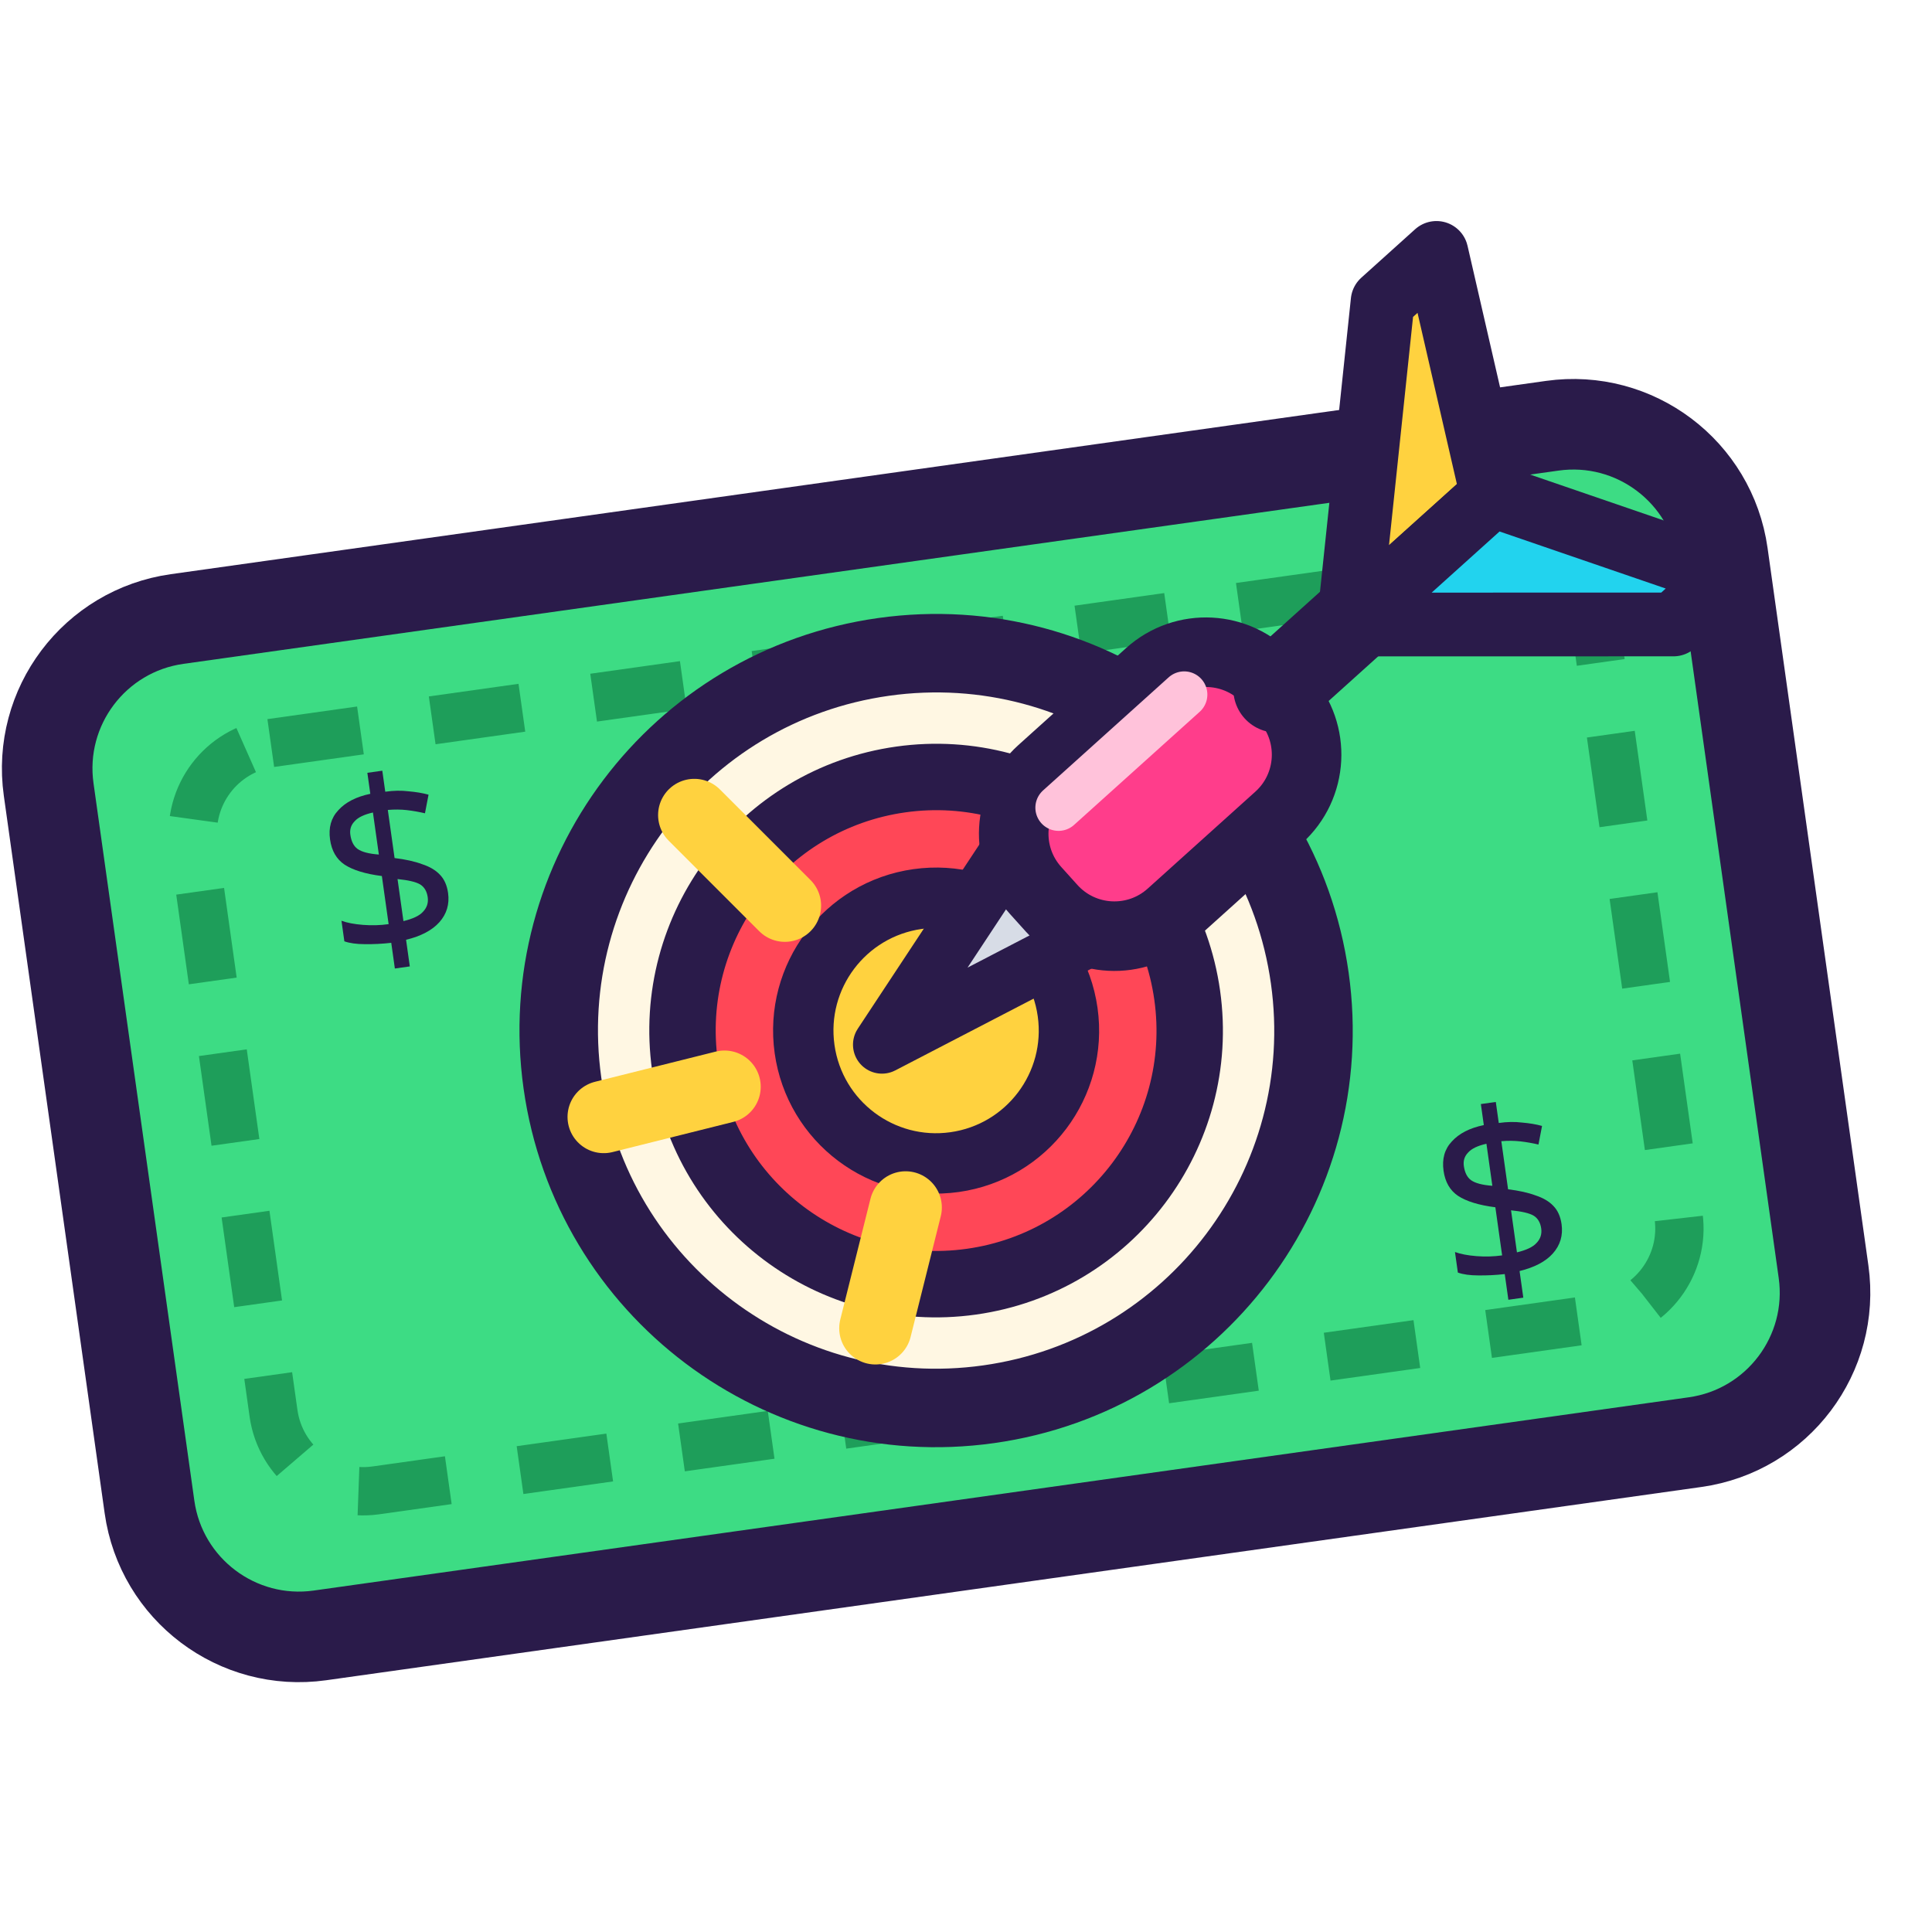
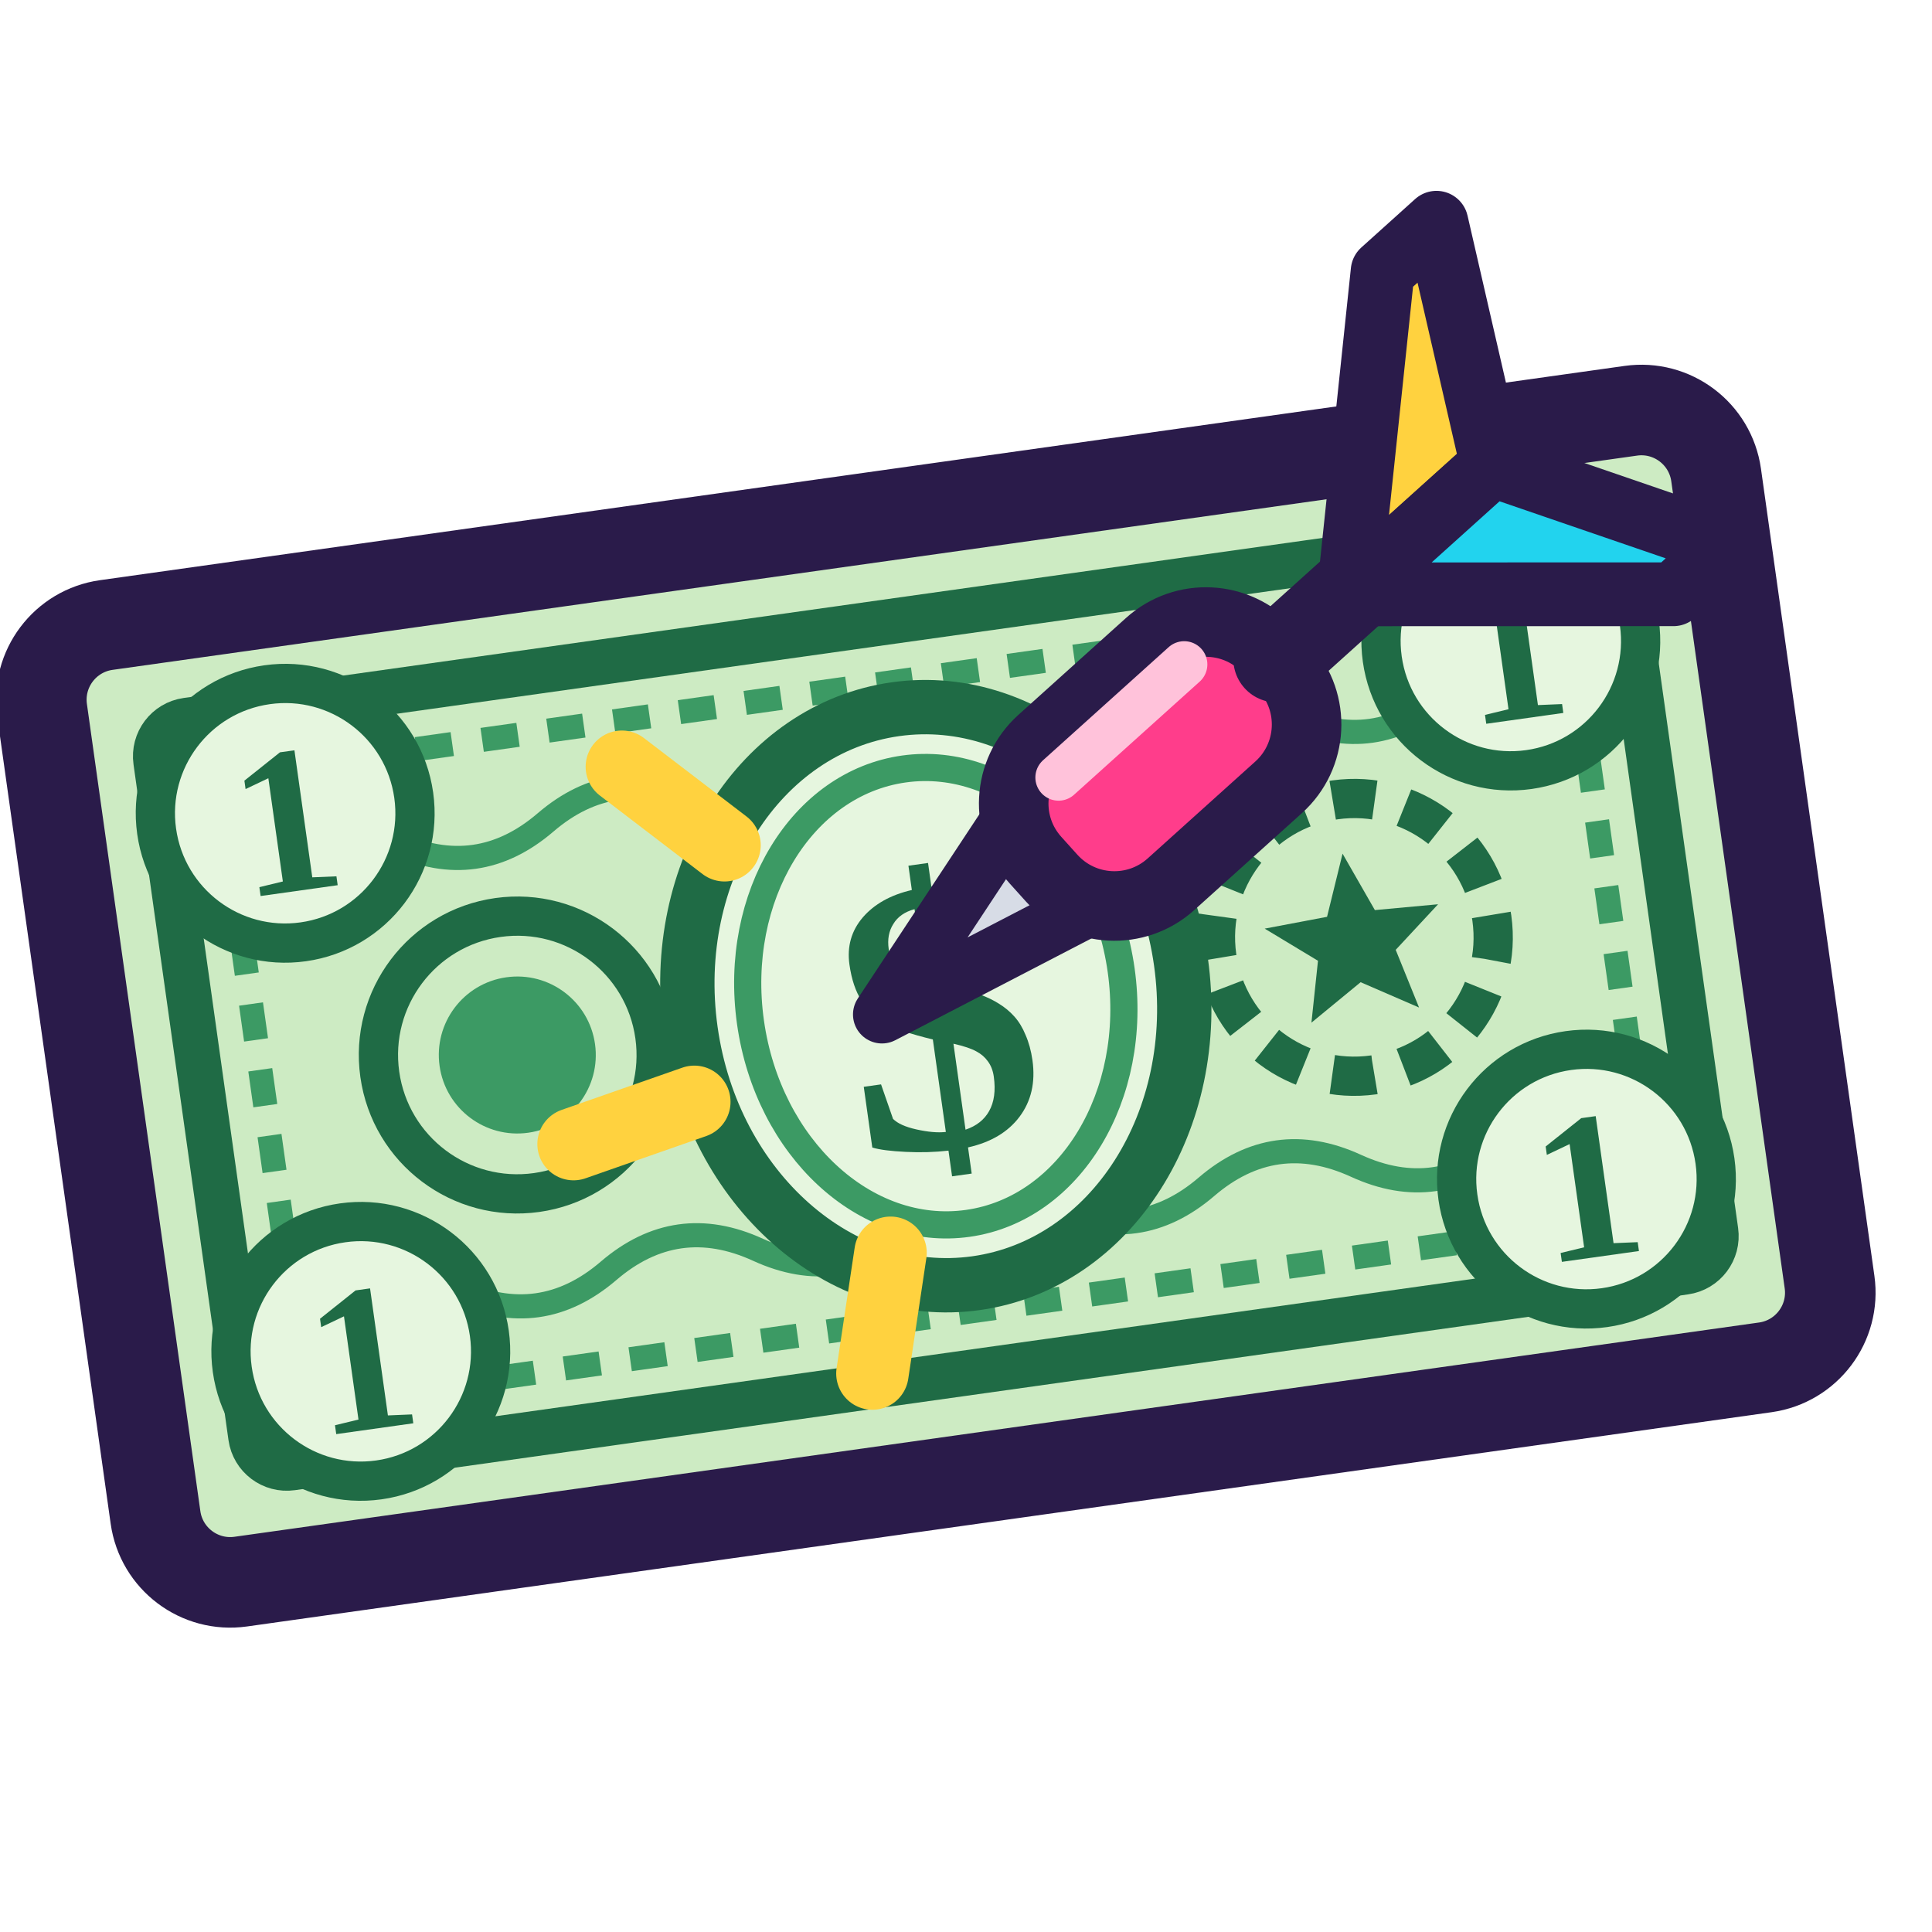
<svg xmlns="http://www.w3.org/2000/svg" viewBox="0 0 64 64">
-   <g transform="rotate(-8 32 34)">
-     <rect x="3" y="17" width="56" height="34" rx="5" fill="#3DDC84" stroke="#2A1B4A" stroke-linejoin="round" stroke-linecap="round" stroke-width="3" />
-     <rect x="7.5" y="21.5" width="47" height="25" rx="3" fill="none" stroke="#1E9E5A" stroke-width="1.6" stroke-dasharray="3 2.4" />
-     <text x="11.5" y="29" font-family="Lilita One, Arial Rounded MT Bold, sans-serif" font-size="8" fill="#2A1B4A">$</text>
-     <text x="46.5" y="45" font-family="Lilita One, Arial Rounded MT Bold, sans-serif" font-size="8" fill="#2A1B4A">$</text>
-     <circle cx="31" cy="34" r="12.5" fill="#FFF7E3" stroke="#2A1B4A" stroke-linejoin="round" stroke-linecap="round" stroke-width="2.6" />
-     <circle cx="31" cy="34" r="8.4" fill="#FF4757" stroke="#2A1B4A" stroke-linejoin="round" stroke-linecap="round" stroke-width="2.2" />
-     <circle cx="31" cy="34" r="4.4" fill="#FFD23F" stroke="#2A1B4A" stroke-linejoin="round" stroke-linecap="round" stroke-width="2" />
+   <g transform="rotate(-8 31 33)">
+     <rect x="3" y="17" width="56" height="32" rx="2.5" fill="#CDEBC3" stroke="#2A1B4A" stroke-linejoin="round" stroke-linecap="round" stroke-width="3" />
+     <rect x="6.5" y="20.5" width="49" height="25" rx="1.2" fill="none" stroke="#1F6B45" stroke-width="1.5" />
+     <rect x="8.5" y="22.5" width="45" height="21" fill="none" stroke="#3C9A64" stroke-width=".8" stroke-dasharray="1.2 1" />
+     <path d="M9 25.5 q2.5 -1.6 5 0 t5 0 t5 0 t5 0 t5 0 t5 0 t5 0 t5 0 t5 0" fill="none" stroke="#3C9A64" stroke-width=".8" />
+     <path d="M9 40.5 q2.5 -1.6 5 0 t5 0 t5 0 t5 0 t5 0 t5 0 t5 0 t5 0 t5 0" fill="none" stroke="#3C9A64" stroke-width=".8" />
+     <circle cx="17" cy="33" r="4.6" fill="none" stroke="#1F6B45" stroke-width="1.3" />
+     <circle cx="17" cy="33" r="2.6" fill="#3C9A64" />
+     <circle cx="45" cy="33" r="4.6" fill="none" stroke="#1F6B45" stroke-width="1.3" stroke-dasharray="1.4 1" />
+     <path d="M45 30.2 L45.8 32.2 L47.9 32.3 L46.3 33.6 L46.8 35.6 L45 34.5 L43.2 35.6 L43.7 33.6 L42.1 32.3 L44.2 32.2 Z" fill="#1F6B45" />
+     <ellipse cx="31" cy="33" rx="8.2" ry="9.6" fill="#E6F6DF" stroke="#1F6B45" stroke-width="1.8" />
+     <ellipse cx="31" cy="33" rx="6.2" ry="7.6" fill="none" stroke="#3C9A64" stroke-width=".9" />
+     <text x="31" y="38" text-anchor="middle" font-family="Georgia, 'Times New Roman', serif" font-weight="700" font-size="13" fill="#1F6B45">$</text>
+     <g>
+       <circle cx="10.5" cy="24" r="4.3" fill="#E6F6DF" stroke="#1F6B45" stroke-width="1.3" />
+       <text x="10.5" y="26.6" text-anchor="middle" font-family="Georgia, 'Times New Roman', serif" font-weight="700" font-size="7" fill="#1F6B45">1</text>
+     </g>
+     <g>
+       <circle cx="51.5" cy="24" r="4.3" fill="#E6F6DF" stroke="#1F6B45" stroke-width="1.3" />
+       <text x="51.5" y="26.6" text-anchor="middle" font-family="Georgia, 'Times New Roman', serif" font-weight="700" font-size="7" fill="#1F6B45">1</text>
+     </g>
+     <g>
+       <circle cx="10.5" cy="42" r="4.3" fill="#E6F6DF" stroke="#1F6B45" stroke-width="1.3" />
+       <text x="10.5" y="44.6" text-anchor="middle" font-family="Georgia, 'Times New Roman', serif" font-weight="700" font-size="7" fill="#1F6B45">1</text>
+     </g>
+     <g>
+       <circle cx="51.5" cy="42" r="4.3" fill="#E6F6DF" stroke="#1F6B45" stroke-width="1.3" />
+       <text x="51.5" y="44.6" text-anchor="middle" font-family="Georgia, 'Times New Roman', serif" font-weight="700" font-size="7" fill="#1F6B45">1</text>
+     </g>
  </g>
-   <g transform="translate(31 33) rotate(-42) scale(.8)">
+   <path d="M24 28 l-3.4 -2.6 M23 36.5 l-4 1.4 M29.5 41.5 l-.6 4" stroke="#FFD23F" stroke-width="2.4" stroke-linecap="round" />
+   <g transform="translate(31 32) rotate(-42) scale(.8)">
    <path d="M-3 0 L7 -2.6 L7 2.6 Z" fill="#D7DCE6" stroke="#2A1B4A" stroke-linejoin="round" stroke-linecap="round" stroke-width="2.4" />
    <rect x="6" y="-4" width="13" height="8" rx="3.5" fill="#FF3D8B" stroke="#2A1B4A" stroke-linejoin="round" stroke-linecap="round" stroke-width="2.88" />
    <path d="M9 -2.4 h7" stroke="#FFC2DA" stroke-width="1.92" stroke-linecap="round" />
    <path d="M19 0 H28" stroke="#2A1B4A" stroke-linejoin="round" stroke-linecap="round" stroke-width="3.6" />
    <path d="M23 0 L33 -9 L36 -9 L31 0 Z" fill="#FFD23F" stroke="#2A1B4A" stroke-linejoin="round" stroke-linecap="round" stroke-width="2.64" />
    <path d="M23 0 L33 9 L36 9 L31 0 Z" fill="#22D3EE" stroke="#2A1B4A" stroke-linejoin="round" stroke-linecap="round" stroke-width="2.64" />
  </g>
-   <path d="M26 30 l-3 -3 M24 36 l-4 1 M30 40 l-1 4" stroke="#FFD23F" stroke-width="2.4" stroke-linecap="round" />
</svg>
